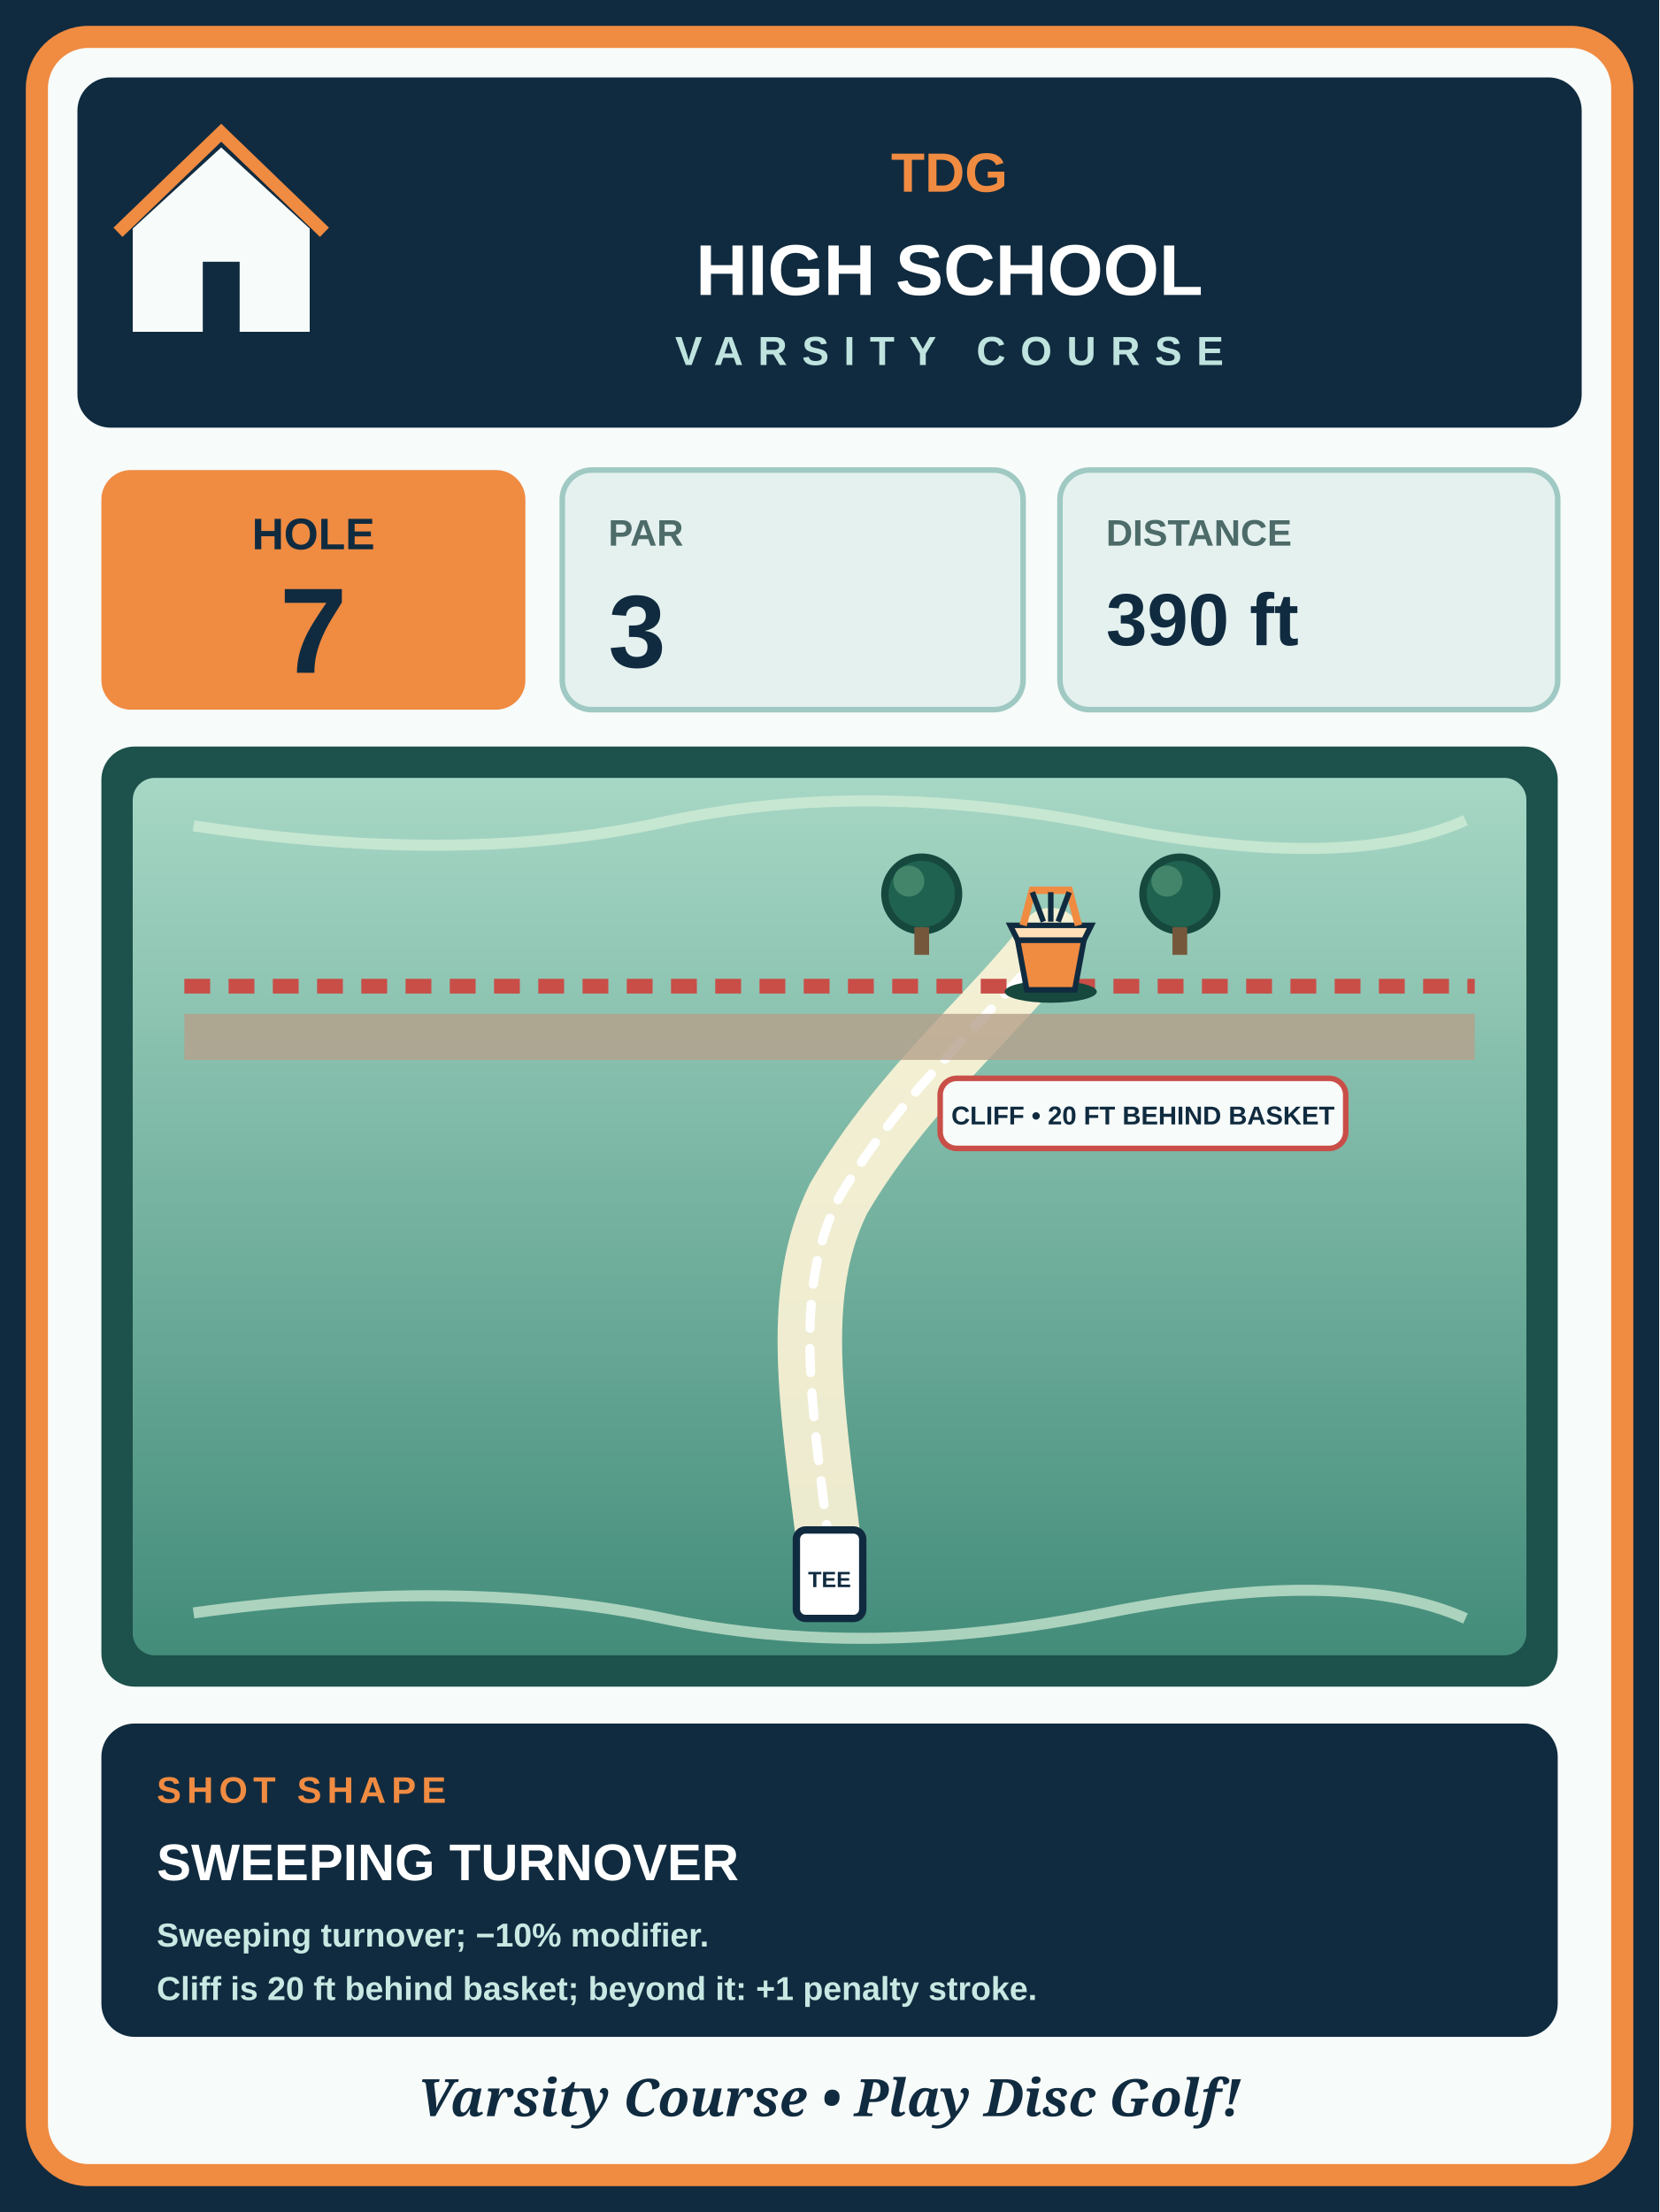
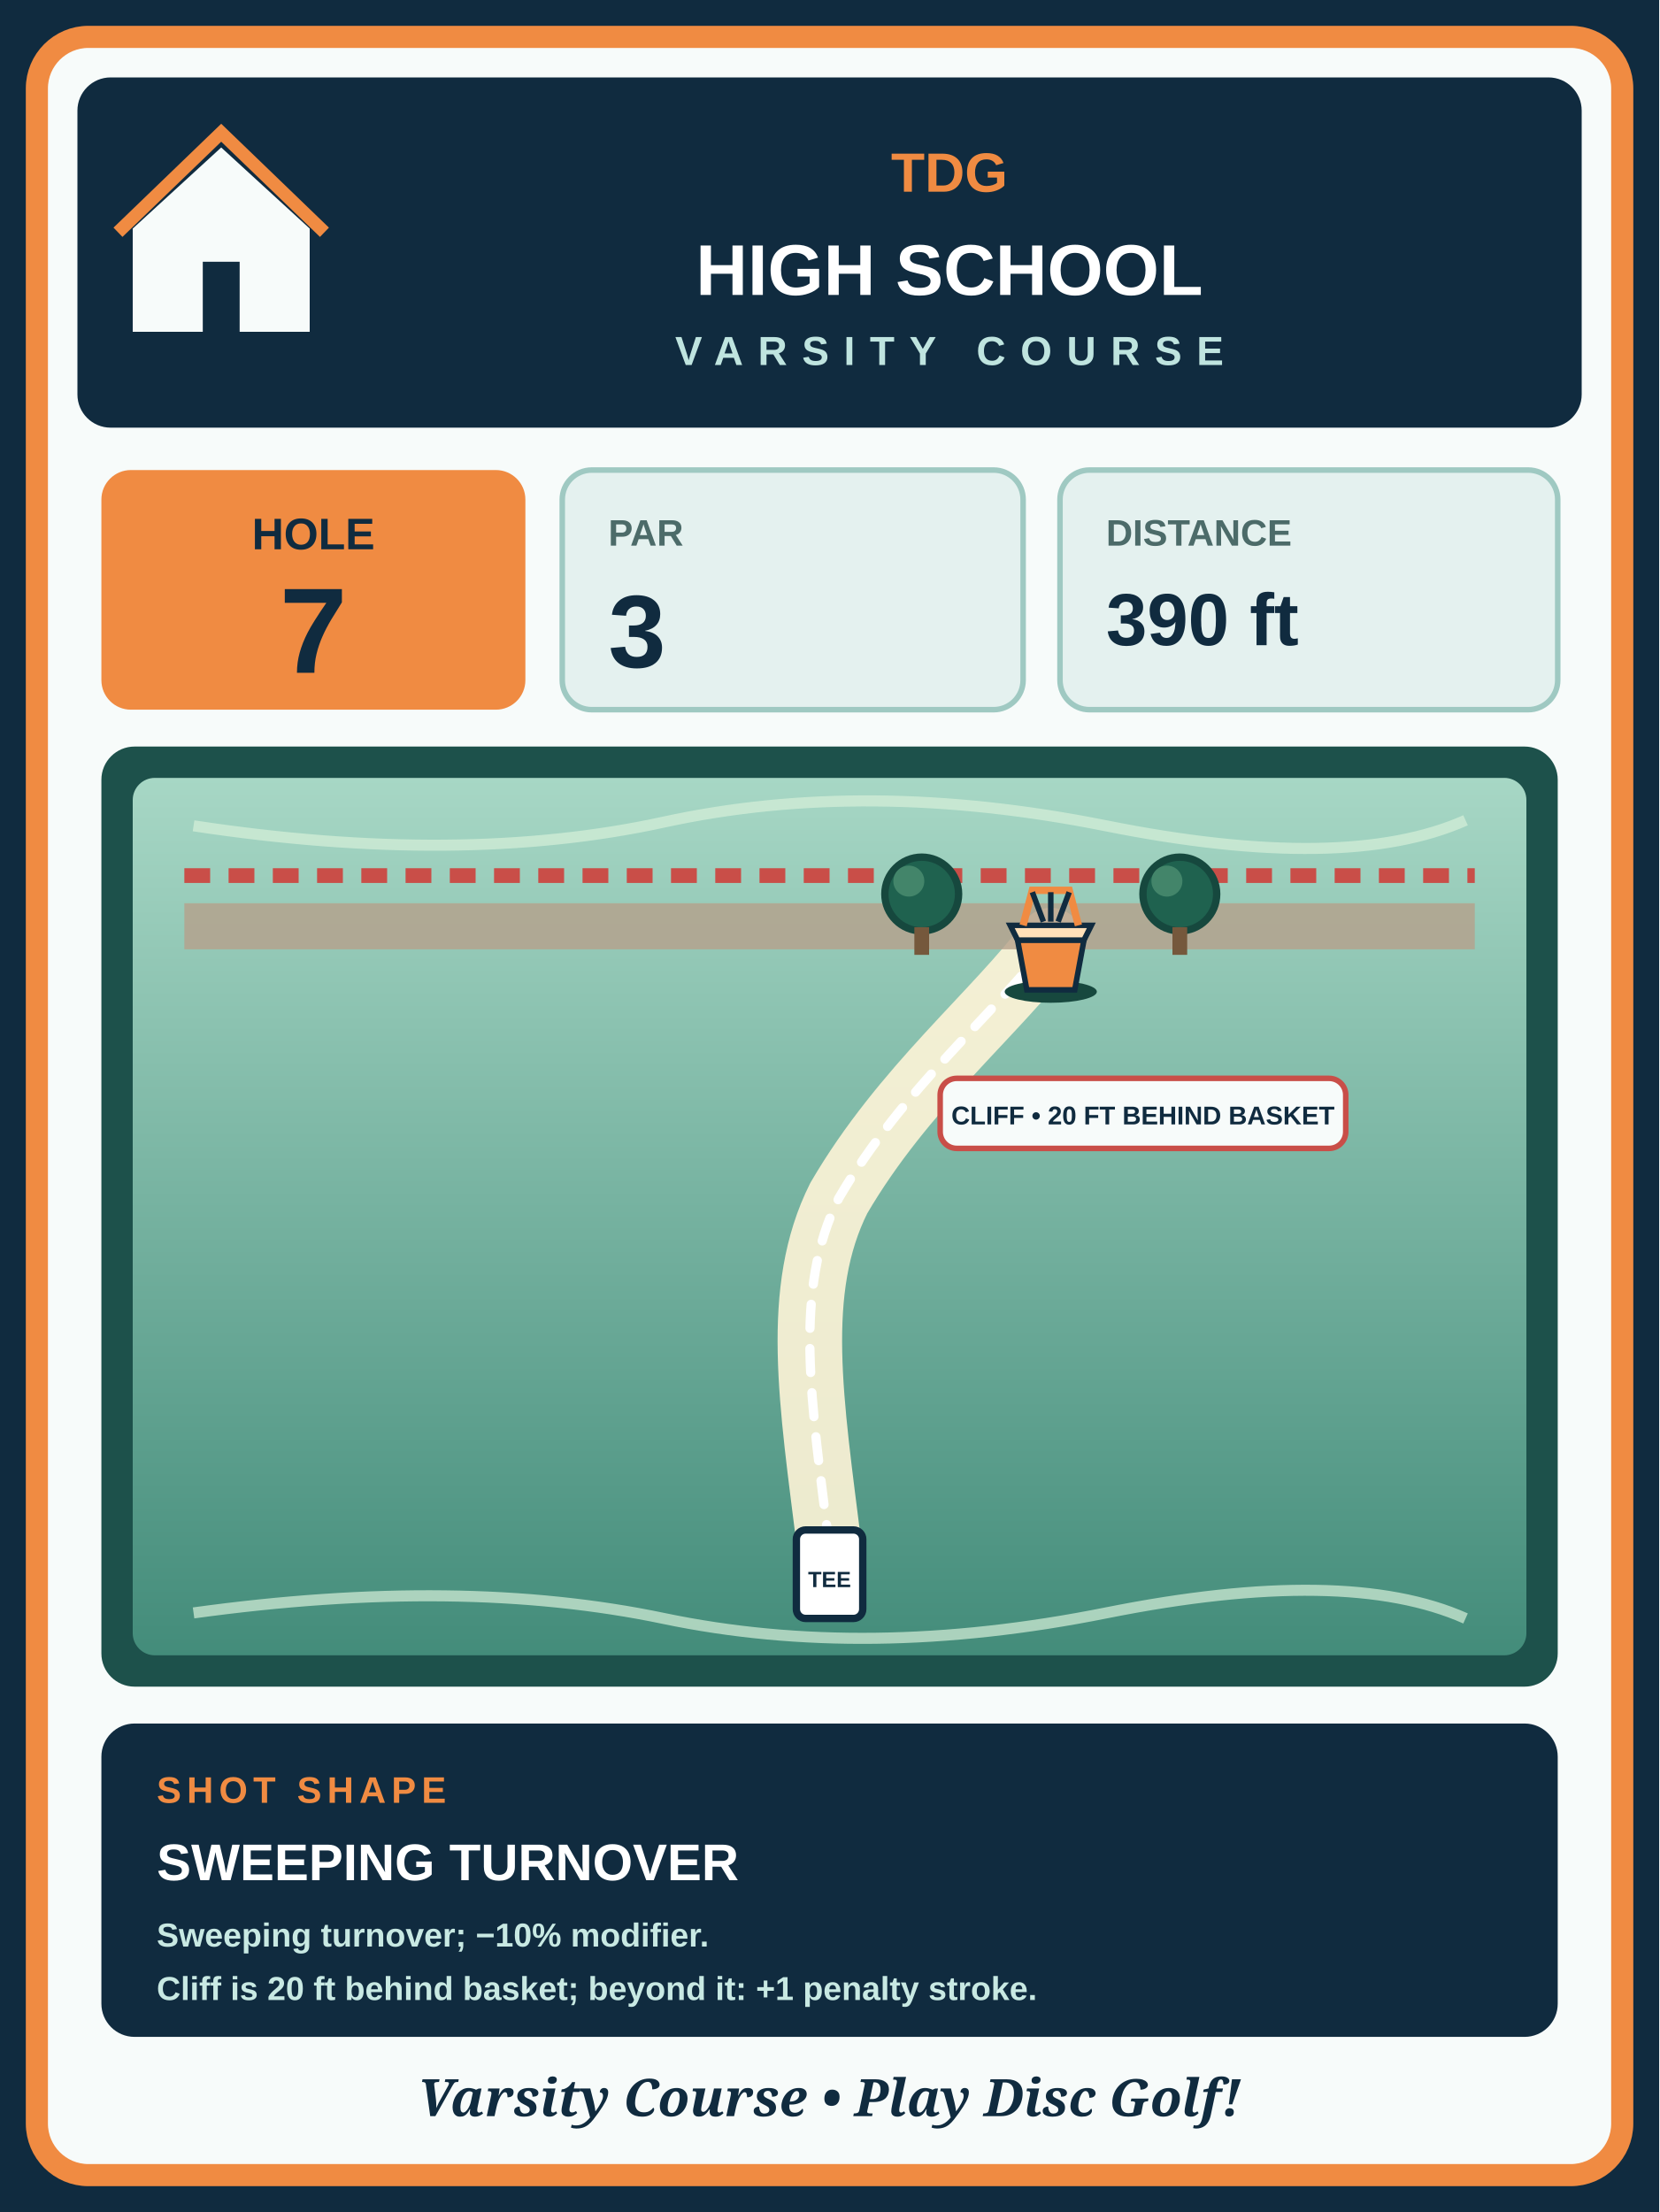
<svg xmlns="http://www.w3.org/2000/svg" viewBox="0 0 900 1200">
  <defs>
    <linearGradient id="turf" x2="0" y2="1">
      <stop stop-color="#a7d7c5" />
      <stop offset="1" stop-color="#438c7a" />
    </linearGradient>
    <linearGradient id="sky" x2="0" y2="1">
      <stop stop-color="#eff8f7" />
      <stop offset="1" stop-color="#c7e7e1" />
    </linearGradient>
  </defs>
  <rect width="900" height="1200" fill="#102b3f" />
  <rect x="20" y="20" width="860" height="1160" rx="28" fill="#f7fbfa" stroke="#f08b42" stroke-width="12" />
  <rect x="42" y="42" width="816" height="190" rx="18" fill="#102b3f" />
  <g transform="translate(72 72)">
    <path d="M0 52 L48 8 L96 52 V108 H0Z" fill="#f7fbfa" />
    <rect x="38" y="70" width="20" height="38" fill="#102b3f" />
    <path d="M-8 54 L48 0 L104 54" fill="none" stroke="#f08b42" stroke-width="7" />
  </g>
  <text x="515" y="104" text-anchor="middle" font-family="Arial,sans-serif" font-size="30" font-weight="900" fill="#f08b42">TDG</text>
  <text x="515" y="160" text-anchor="middle" font-family="Arial,sans-serif" font-size="39" font-weight="900" fill="#fff">HIGH SCHOOL</text>
  <text x="515" y="198" text-anchor="middle" font-family="Arial,sans-serif" font-size="22" font-weight="800" letter-spacing="8" fill="#bfe4df">VARSITY COURSE</text>
  <rect x="55" y="255" width="230" height="130" rx="16" fill="#f08b42" />
  <text x="170" y="298" text-anchor="middle" font-family="Arial" font-size="24" font-weight="900" fill="#102b3f">HOLE</text>
  <text x="170" y="365" text-anchor="middle" font-family="Arial" font-size="66" font-weight="900" fill="#102b3f">7</text>
  <rect x="305" y="255" width="250" height="130" rx="16" fill="#e4f1ef" stroke="#9fc9c2" stroke-width="3" />
  <text x="330" y="296" font-family="Arial" font-size="20" font-weight="800" fill="#4c6b69">PAR</text>
  <text x="330" y="362" font-family="Arial" font-size="56" font-weight="900" fill="#102b3f">3</text>
  <rect x="575" y="255" width="270" height="130" rx="16" fill="#e4f1ef" stroke="#9fc9c2" stroke-width="3" />
  <text x="600" y="296" font-family="Arial" font-size="20" font-weight="800" fill="#4c6b69">DISTANCE</text>
  <text x="600" y="350" font-family="Arial" font-size="40" font-weight="900" fill="#102b3f">390 ft</text>
  <rect x="55" y="405" width="790" height="510" rx="18" fill="#1d514b" />
  <rect x="72" y="422" width="756" height="476" rx="12" fill="url(#turf)" />
  <path d="M105 448 Q250 470 360 446 T600 448 T795 445 M105 875 Q250 855 360 878 T600 875 T795 878" fill="none" stroke="#d5f0d9" stroke-width="6" opacity=".7" />
  <g id="hole-map">
    <path d="M450 840 C440 760 430 700 455 650 C490 590 540 550 570 510" fill="none" stroke="#fef4d7" stroke-width="35" stroke-linecap="round" stroke-linejoin="round" opacity=".9" />
    <path d="M450 840 C440 760 430 700 455 650 C490 590 540 550 570 510" fill="none" stroke="#fff" stroke-width="5" stroke-dasharray="13 11" stroke-linecap="round" stroke-linejoin="round" />
-     <path d="M100 535 L800 535" stroke="#c94e48" stroke-width="8" stroke-dasharray="14 10" />
-     <path d="M100 550 L800 550 L800 575 L100 575Z" fill="#b5a08b" opacity=".8" />
+     <path d="M100 475 L800 475" stroke="#c94e48" stroke-width="8" stroke-dasharray="14 10" />
+     <path d="M100 490 L800 490 L800 515 L100 515Z" fill="#b5a08b" opacity=".8" />
    <rect x="510" y="585" width="220" height="38" rx="9" fill="#f7fbfa" stroke="#c94e48" stroke-width="3" />
    <text x="620" y="610" text-anchor="middle" font-family="Arial,sans-serif" font-size="14" font-weight="900" fill="#102b3f">CLIFF • 20 FT BEHIND BASKET</text>
    <g>
      <circle cx="500" cy="485" r="20" fill="#1f624f" stroke="#16483e" stroke-width="4" />
      <circle cx="493" cy="478" r="8.4" fill="#43856a" />
      <rect x="496" y="503" width="8" height="15" fill="#75583c" />
    </g>
    <g>
      <circle cx="640" cy="485" r="20" fill="#1f624f" stroke="#16483e" stroke-width="4" />
      <circle cx="633" cy="478" r="8.4" fill="#43856a" />
      <rect x="636" y="503" width="8" height="15" fill="#75583c" />
    </g>
    <rect x="432" y="830" width="36" height="48" rx="5" fill="#fff" stroke="#102b3f" stroke-width="4" />
    <text x="450" y="861" text-anchor="middle" font-family="Arial" font-size="12" font-weight="900" fill="#102b3f">TEE</text>
    <g transform="translate(570 510)">
      <ellipse cx="0" cy="28" rx="25" ry="6" fill="#17483e" />
      <path d="M-18 0 H18 L13 27 H-13Z" fill="#f08b42" stroke="#102b3f" stroke-width="3" />
      <path d="M-22 -8 H22 L18 0 H-18Z" fill="#ffe0b9" stroke="#102b3f" stroke-width="3" />
      <path d="M-15 -8 L-10 -27 H10 L15 -8" fill="none" stroke="#f08b42" stroke-width="4" />
      <path d="M-10 -26 L-4 -10 M0 -26 V-10 M10 -26 L4 -10" stroke="#102b3f" stroke-width="3" />
    </g>
  </g>
  <rect x="55" y="935" width="790" height="170" rx="18" fill="#102b3f" />
  <text x="85" y="978" font-family="Arial,sans-serif" font-size="20" font-weight="900" letter-spacing="3" fill="#f08b42">SHOT SHAPE</text>
  <text x="85" y="1020" font-family="Arial,sans-serif" font-size="28" font-weight="900" fill="#fff">SWEEPING TURNOVER</text>
  <text x="85" y="1056" font-family="Arial,sans-serif" font-size="18" font-weight="800" fill="#c8e9e3">Sweeping turnover; −10% modifier.</text>
  <text x="85" y="1085" font-family="Arial,sans-serif" font-size="18" font-weight="800" fill="#c8e9e3">Cliff is 20 ft behind basket; beyond it: +1 penalty stroke.</text>
  <text x="450" y="1148" text-anchor="middle" font-family="Georgia,serif" font-size="28" font-weight="bold" font-style="italic" fill="#102b3f">Varsity Course • Play Disc Golf!</text>
</svg>
